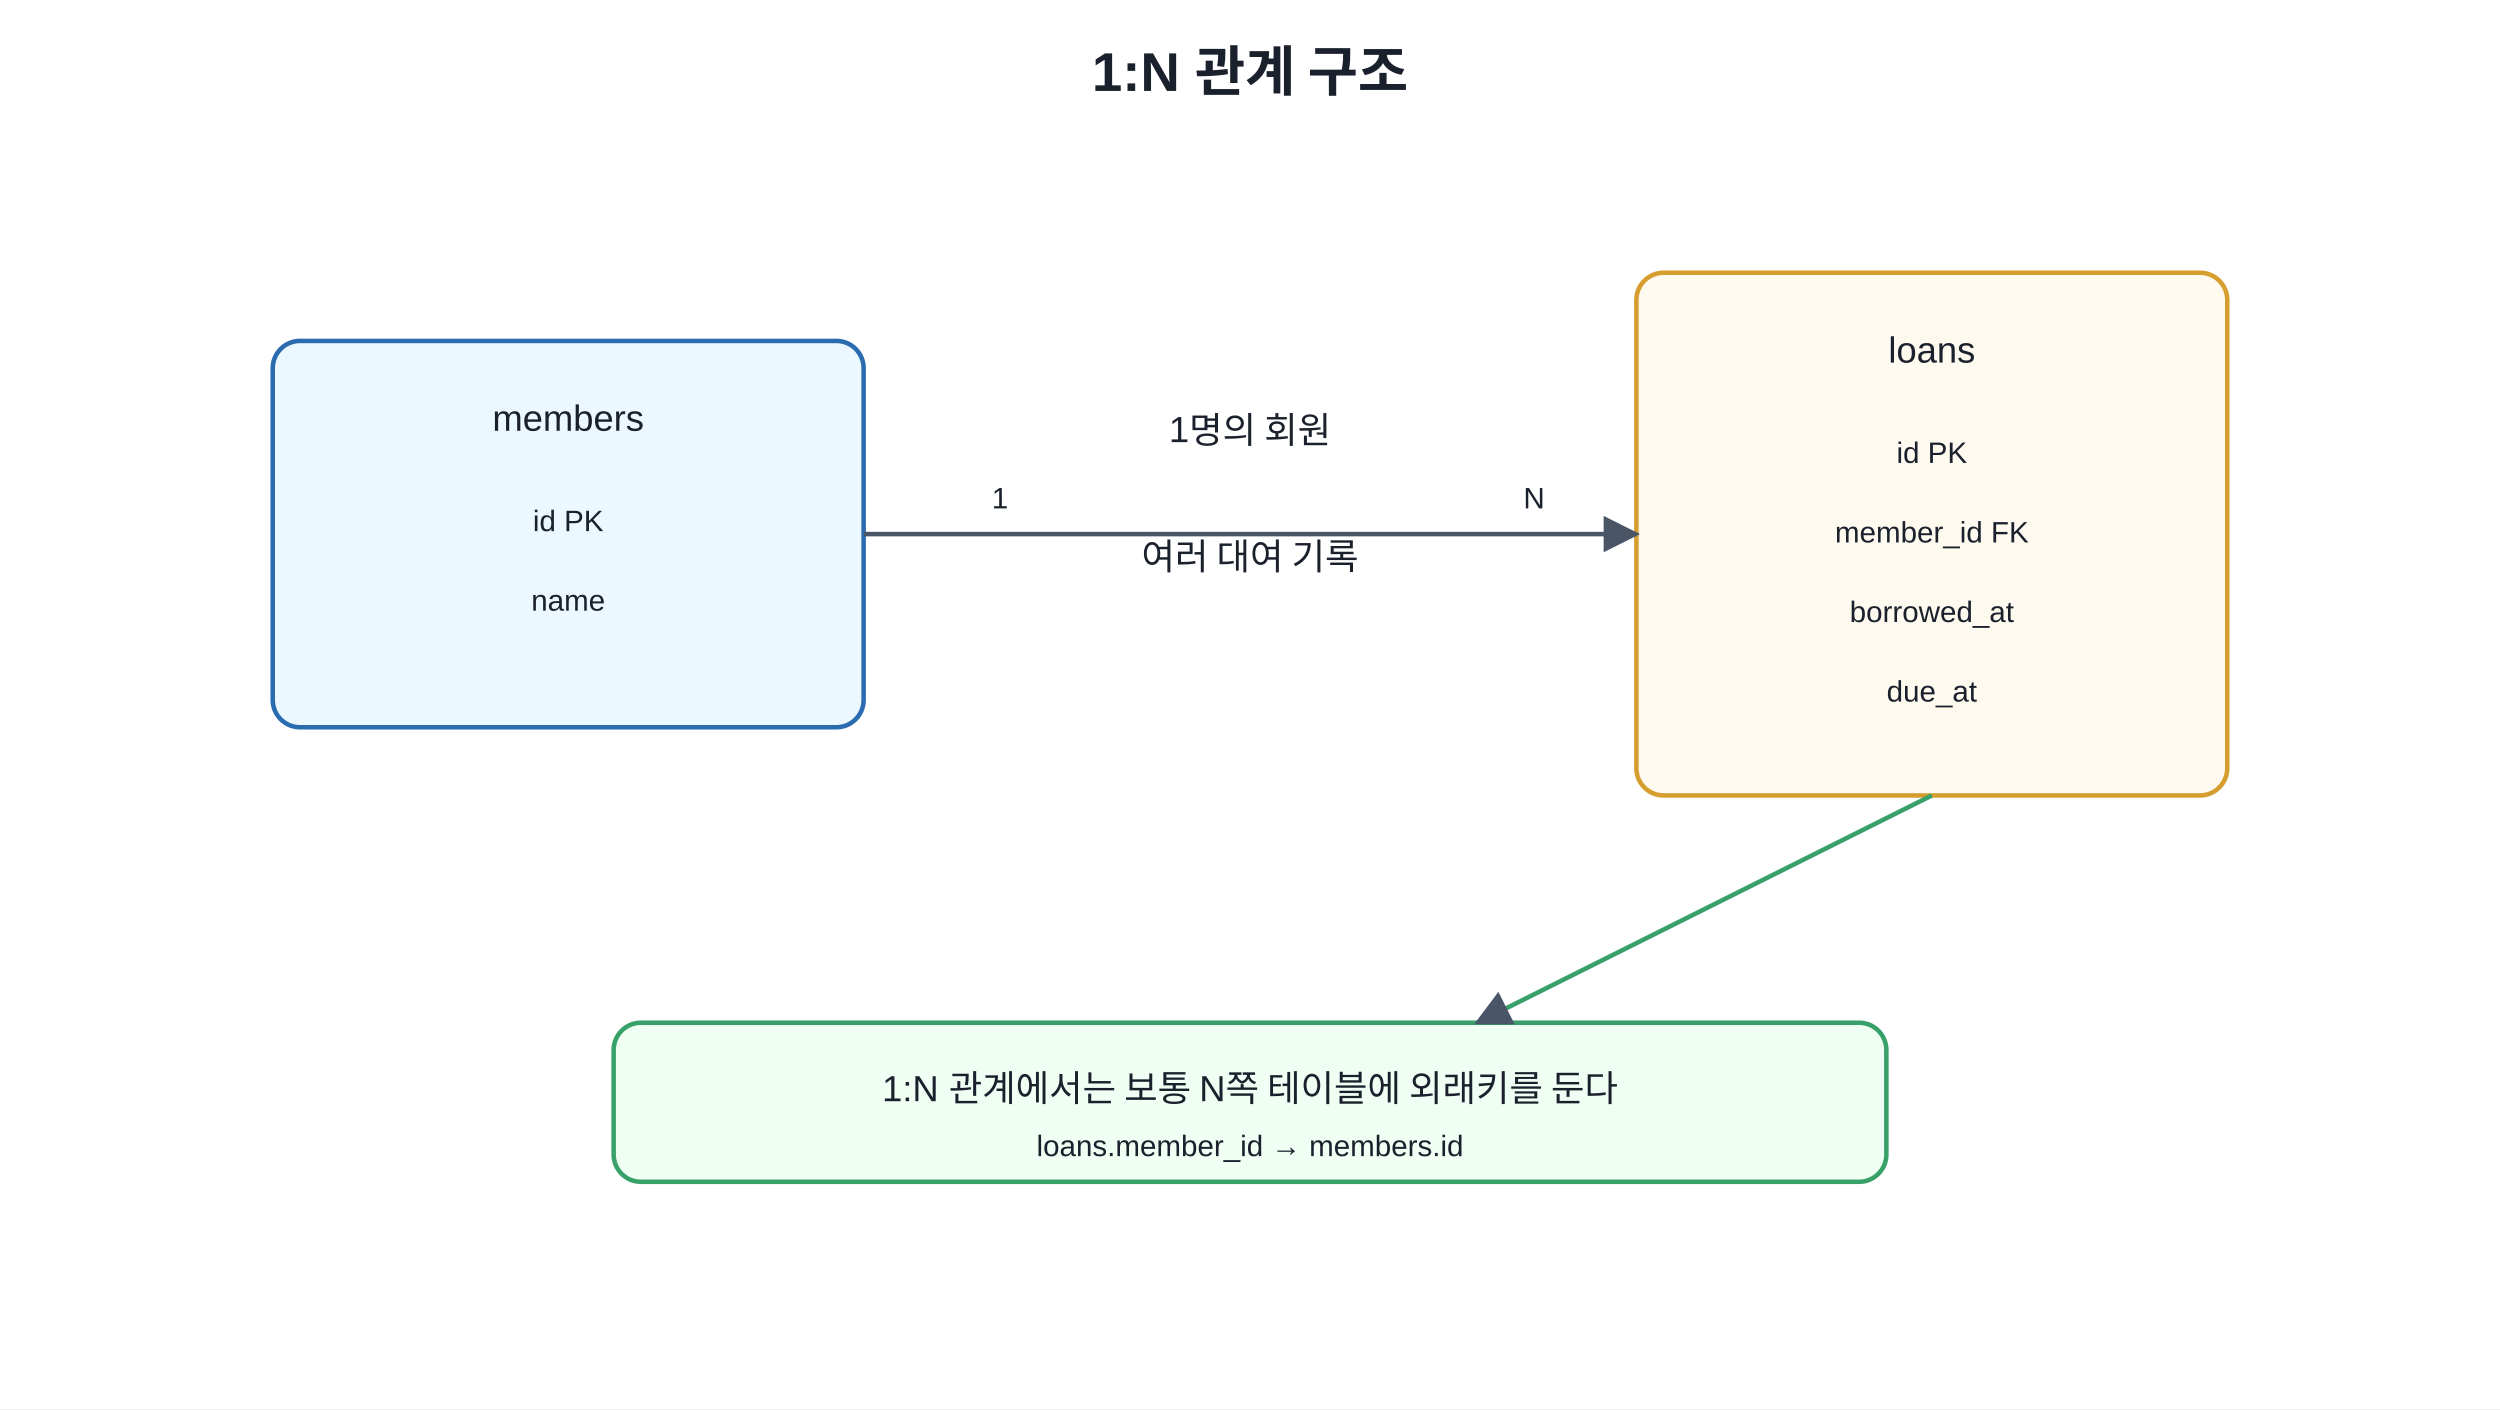
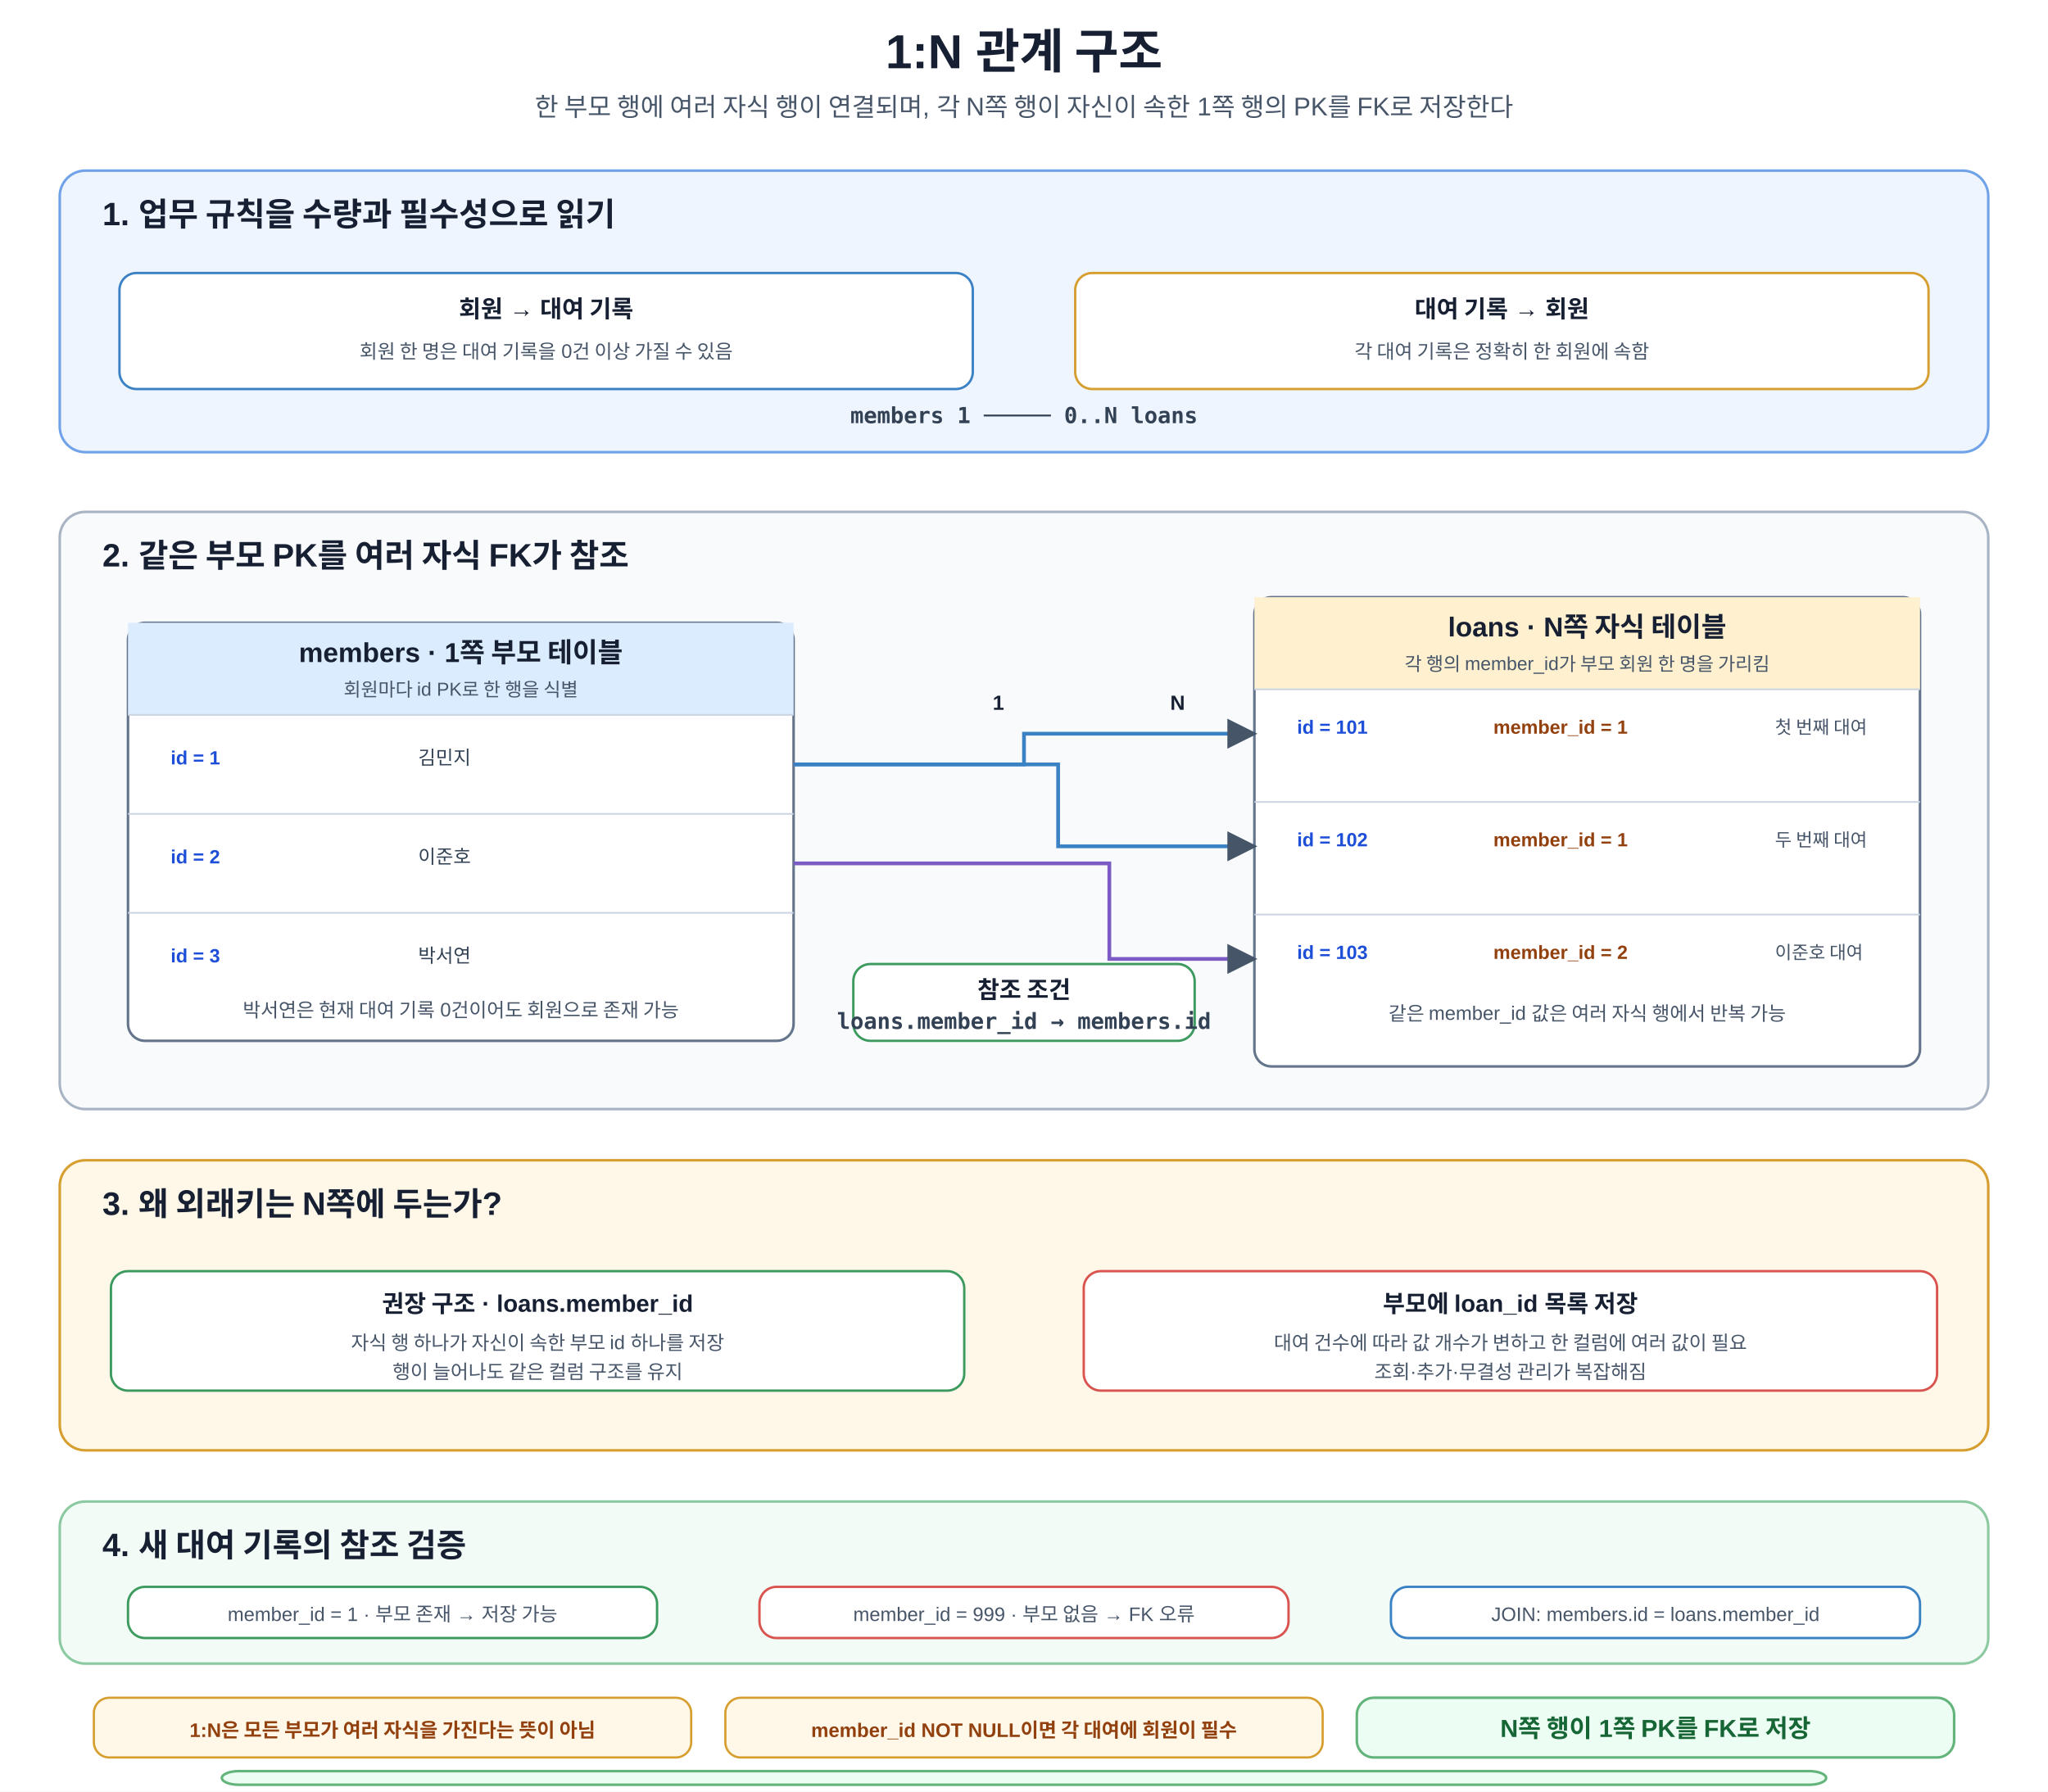
- <svg xmlns="http://www.w3.org/2000/svg" width="1100" height="620" viewBox="0 0 1100 620">
+ <svg xmlns="http://www.w3.org/2000/svg" width="1200" height="1050" viewBox="0 0 1200 1050" role="img" aria-labelledby="title desc">
  <defs>
    <marker id="a" viewBox="0 0 10 10" refX="9" refY="5" markerWidth="8" markerHeight="8" orient="auto">
-       <path d="M0 0L10 5L0 10z" fill="#4a5568" />
+       <path d="M0 0L10 5L0 10z" fill="#475569" />
    </marker>
-     <style>text{font-family:Malgun Gothic,Apple SD Gothic Neo,Noto Sans KR,Arial,sans-serif;fill:#1a202c}.t{font-size:24px;font-weight:700}.b{fill:#f7fafc;stroke:#4a5568;stroke-width:2;rx:12}.m{fill:#ebf8ff;stroke:#2b6cb0}.g{fill:#f0fff4;stroke:#38a169}.y{fill:#fffaf0;stroke:#d69e2e}.l{font-size:16px;text-anchor:middle;dominant-baseline:middle}.s{font-size:13px;text-anchor:middle;dominant-baseline:middle}</style>
+     <style>text{font-family:Malgun Gothic,Apple SD Gothic Neo,Noto Sans KR,Arial,sans-serif;fill:#172033}.t{font-size:28px;font-weight:700;text-anchor:middle}.s{font-size:15px;text-anchor:middle;fill:#475569}.panel{stroke-width:1.5;rx:15}.rule{fill:#eef5ff;stroke:#6fa2e8}.rows{fill:#f8fafc;stroke:#a8b3c4}.why{fill:#fff8e8;stroke:#d69e2e}.verify{fill:#f2fbf5;stroke:#8bc9a0}.pt{font-size:19px;font-weight:700}.box{fill:#fff;stroke-width:1.4;rx:10}.blue{stroke:#3b82c4}.orange{stroke:#d69e2e}.green{stroke:#3c9a5f}.red{stroke:#d9534f}.purple{stroke:#7c5cc4}.h{font-size:14px;font-weight:700;text-anchor:middle}.m{font-size:11.4px;text-anchor:middle;fill:#475569}.code{font-family:Consolas,D2Coding,monospace;font-size:13px;font-weight:700;text-anchor:middle;fill:#334155}.arr{stroke:#475569;stroke-width:2;fill:none;marker-end:url(#a)}.link1{stroke:#3b82c4;stroke-width:2.2;fill:none;marker-end:url(#a)}.link2{stroke:#7c5cc4;stroke-width:2.2;fill:none;marker-end:url(#a)}.dash{stroke:#d69e2e;stroke-width:2;fill:none;stroke-dasharray:7 5;marker-end:url(#a)}.table{fill:#fff;stroke:#64748b;stroke-width:1.5;rx:10}.headB{fill:#dcecff}.headO{fill:#fff1cf}.th{font-size:16px;font-weight:700;text-anchor:middle}.subh{font-size:11px;text-anchor:middle;fill:#475569}.row{stroke:#cbd5e1;stroke-width:1}.cell{font-size:11.2px;fill:#334155}.key{font-size:11.2px;font-weight:700;fill:#1d4ed8}.fk{font-size:11.2px;font-weight:700;fill:#92400e}.sample{font-size:10.7px;fill:#475569}.tag{font-size:12px;font-weight:700;text-anchor:middle}.note{fill:#fff8e8;stroke:#d69e2e;stroke-width:1.3;rx:9}.nt{font-size:11.5px;font-weight:700;text-anchor:middle;fill:#92400e}.core{fill:#ecfdf3;stroke:#62b47a;stroke-width:1.5;rx:10}.cv{font-size:14.5px;font-weight:700;text-anchor:middle;fill:#166534}</style>
  </defs>
-   <rect width="100%" height="100%" fill="white" />
-   <text x="550" y="40" text-anchor="middle" class="t">1:N 관계 구조</text>
-   <rect x="120" y="150" width="260" height="170" class="b m" />
-   <text x="250" y="185" class="l">members</text>
-   <text x="250" y="230" class="s">id PK</text>
-   <text x="250" y="265" class="s">name</text>
-   <rect x="720" y="120" width="260" height="230" class="b y" />
-   <text x="850" y="155" class="l">loans</text>
-   <text x="850" y="200" class="s">id PK</text>
-   <text x="850" y="235" class="s">member_id FK</text>
-   <text x="850" y="270" class="s">borrowed_at</text>
-   <text x="850" y="305" class="s">due_at</text>
-   <text x="550" y="190" class="l">1명의 회원</text>
-   <text x="550" y="245" class="l">여러 대여 기록</text>
-   <line x1="380" y1="235" x2="720" y2="235" stroke="#4a5568" stroke-width="2" marker-end="url(#a)" />
-   <text x="440" y="220" class="s">1</text>
-   <text x="675" y="220" class="s">N</text>
-   <rect x="270" y="450" width="560" height="70" class="b g" />
-   <text x="550" y="480" class="l">1:N 관계에서는 보통 N쪽 테이블에 외래키를 둔다</text>
-   <text x="550" y="505" class="s">loans.member_id → members.id</text>
-   <line x1="850" y1="350" x2="650" y2="450" stroke="#38a169" stroke-width="2" marker-end="url(#a)" />
+   <rect width="1200" height="1050" fill="#fff" />
+   <text x="600" y="40" class="t">1:N 관계 구조</text>
+   <text x="600" y="68" class="s">한 부모 행에 여러 자식 행이 연결되며, 각 N쪽 행이 자신이 속한 1쪽 행의 PK를 FK로 저장한다</text>
+   <rect x="35" y="100" width="1130" height="165" class="panel rule" />
+   <text x="60" y="132" class="pt">1. 업무 규칙을 수량과 필수성으로 읽기</text>
+   <rect x="70" y="160" width="500" height="68" class="box blue" />
+   <text x="320" y="186" class="h">회원 → 대여 기록</text>
+   <text x="320" y="210" class="m">회원 한 명은 대여 기록을 0건 이상 가질 수 있음</text>
+   <rect x="630" y="160" width="500" height="68" class="box orange" />
+   <text x="880" y="186" class="h">대여 기록 → 회원</text>
+   <text x="880" y="210" class="m">각 대여 기록은 정확히 한 회원에 속함</text>
+   <text x="600" y="248" class="code">members 1 ───── 0..N loans</text>
+   <rect x="35" y="300" width="1130" height="350" class="panel rows" />
+   <text x="60" y="332" class="pt">2. 같은 부모 PK를 여러 자식 FK가 참조</text>
+   <rect x="75" y="365" width="390" height="245" class="table" />
+   <rect x="75" y="365" width="390" height="54" class="headB" />
+   <text x="270" y="388" class="th">members · 1쪽 부모 테이블</text>
+   <text x="270" y="408" class="subh">회원마다 id PK로 한 행을 식별</text>
+   <line x1="75" y1="419" x2="465" y2="419" class="row" />
+   <line x1="75" y1="477" x2="465" y2="477" class="row" />
+   <line x1="75" y1="535" x2="465" y2="535" class="row" />
+   <text x="100" y="448" class="key">id = 1</text>
+   <text x="245" y="448" class="cell">김민지</text>
+   <text x="100" y="506" class="key">id = 2</text>
+   <text x="245" y="506" class="cell">이준호</text>
+   <text x="100" y="564" class="key">id = 3</text>
+   <text x="245" y="564" class="cell">박서연</text>
+   <text x="270" y="596" class="m">박서연은 현재 대여 기록 0건이어도 회원으로 존재 가능</text>
+   <rect x="735" y="350" width="390" height="275" class="table" />
+   <rect x="735" y="350" width="390" height="54" class="headO" />
+   <text x="930" y="373" class="th">loans · N쪽 자식 테이블</text>
+   <text x="930" y="393" class="subh">각 행의 member_id가 부모 회원 한 명을 가리킴</text>
+   <line x1="735" y1="404" x2="1125" y2="404" class="row" />
+   <line x1="735" y1="470" x2="1125" y2="470" class="row" />
+   <line x1="735" y1="536" x2="1125" y2="536" class="row" />
+   <text x="760" y="430" class="key">id = 101</text>
+   <text x="875" y="430" class="fk">member_id = 1</text>
+   <text x="1040" y="430" class="sample">첫 번째 대여</text>
+   <text x="760" y="496" class="key">id = 102</text>
+   <text x="875" y="496" class="fk">member_id = 1</text>
+   <text x="1040" y="496" class="sample">두 번째 대여</text>
+   <text x="760" y="562" class="key">id = 103</text>
+   <text x="875" y="562" class="fk">member_id = 2</text>
+   <text x="1040" y="562" class="sample">이준호 대여</text>
+   <text x="930" y="598" class="m">같은 member_id 값은 여러 자식 행에서 반복 가능</text>
+   <path d="M465 448H600V430H735" class="link1" />
+   <path d="M465 448H620V496H735" class="link1" />
+   <path d="M465 506H650V562H735" class="link2" />
+   <text x="585" y="416" class="tag" fill="#1d4ed8">1</text>
+   <text x="690" y="416" class="tag" fill="#92400e">N</text>
+   <rect x="500" y="565" width="200" height="45" class="box green" />
+   <text x="600" y="585" class="h">참조 조건</text>
+   <text x="600" y="603" class="code">loans.member_id → members.id</text>
+   <rect x="35" y="680" width="1130" height="170" class="panel why" />
+   <text x="60" y="712" class="pt">3. 왜 외래키는 N쪽에 두는가?</text>
+   <rect x="65" y="745" width="500" height="70" class="box green" />
+   <text x="315" y="769" class="h">권장 구조 · loans.member_id</text>
+   <text x="315" y="791" class="m">자식 행 하나가 자신이 속한 부모 id 하나를 저장</text>
+   <text x="315" y="808" class="m">행이 늘어나도 같은 컬럼 구조를 유지</text>
+   <rect x="635" y="745" width="500" height="70" class="box red" />
+   <text x="885" y="769" class="h">부모에 loan_id 목록 저장</text>
+   <text x="885" y="791" class="m">대여 건수에 따라 값 개수가 변하고 한 컬럼에 여러 값이 필요</text>
+   <text x="885" y="808" class="m">조회·추가·무결성 관리가 복잡해짐</text>
+   <rect x="35" y="880" width="1130" height="95" class="panel verify" />
+   <text x="60" y="912" class="pt">4. 새 대여 기록의 참조 검증</text>
+   <rect x="75" y="930" width="310" height="30" class="box green" />
+   <text x="230" y="950" class="m">member_id = 1 · 부모 존재 → 저장 가능</text>
+   <rect x="445" y="930" width="310" height="30" class="box red" />
+   <text x="600" y="950" class="m">member_id = 999 · 부모 없음 → FK 오류</text>
+   <rect x="815" y="930" width="310" height="30" class="box blue" />
+   <text x="970" y="950" class="m">JOIN: members.id = loans.member_id</text>
+   <rect x="55" y="995" width="350" height="35" class="note" />
+   <text x="230" y="1018" class="nt">1:N은 모든 부모가 여러 자식을 가진다는 뜻이 아님</text>
+   <rect x="425" y="995" width="350" height="35" class="note" />
+   <text x="600" y="1018" class="nt">member_id NOT NULL이면 각 대여에 회원이 필수</text>
+   <rect x="795" y="995" width="350" height="35" class="core" />
+   <text x="970" y="1018" class="cv">N쪽 행이 1쪽 PK를 FK로 저장</text>
+   <rect x="130" y="1038" width="940" height="8" class="core" />
</svg>
